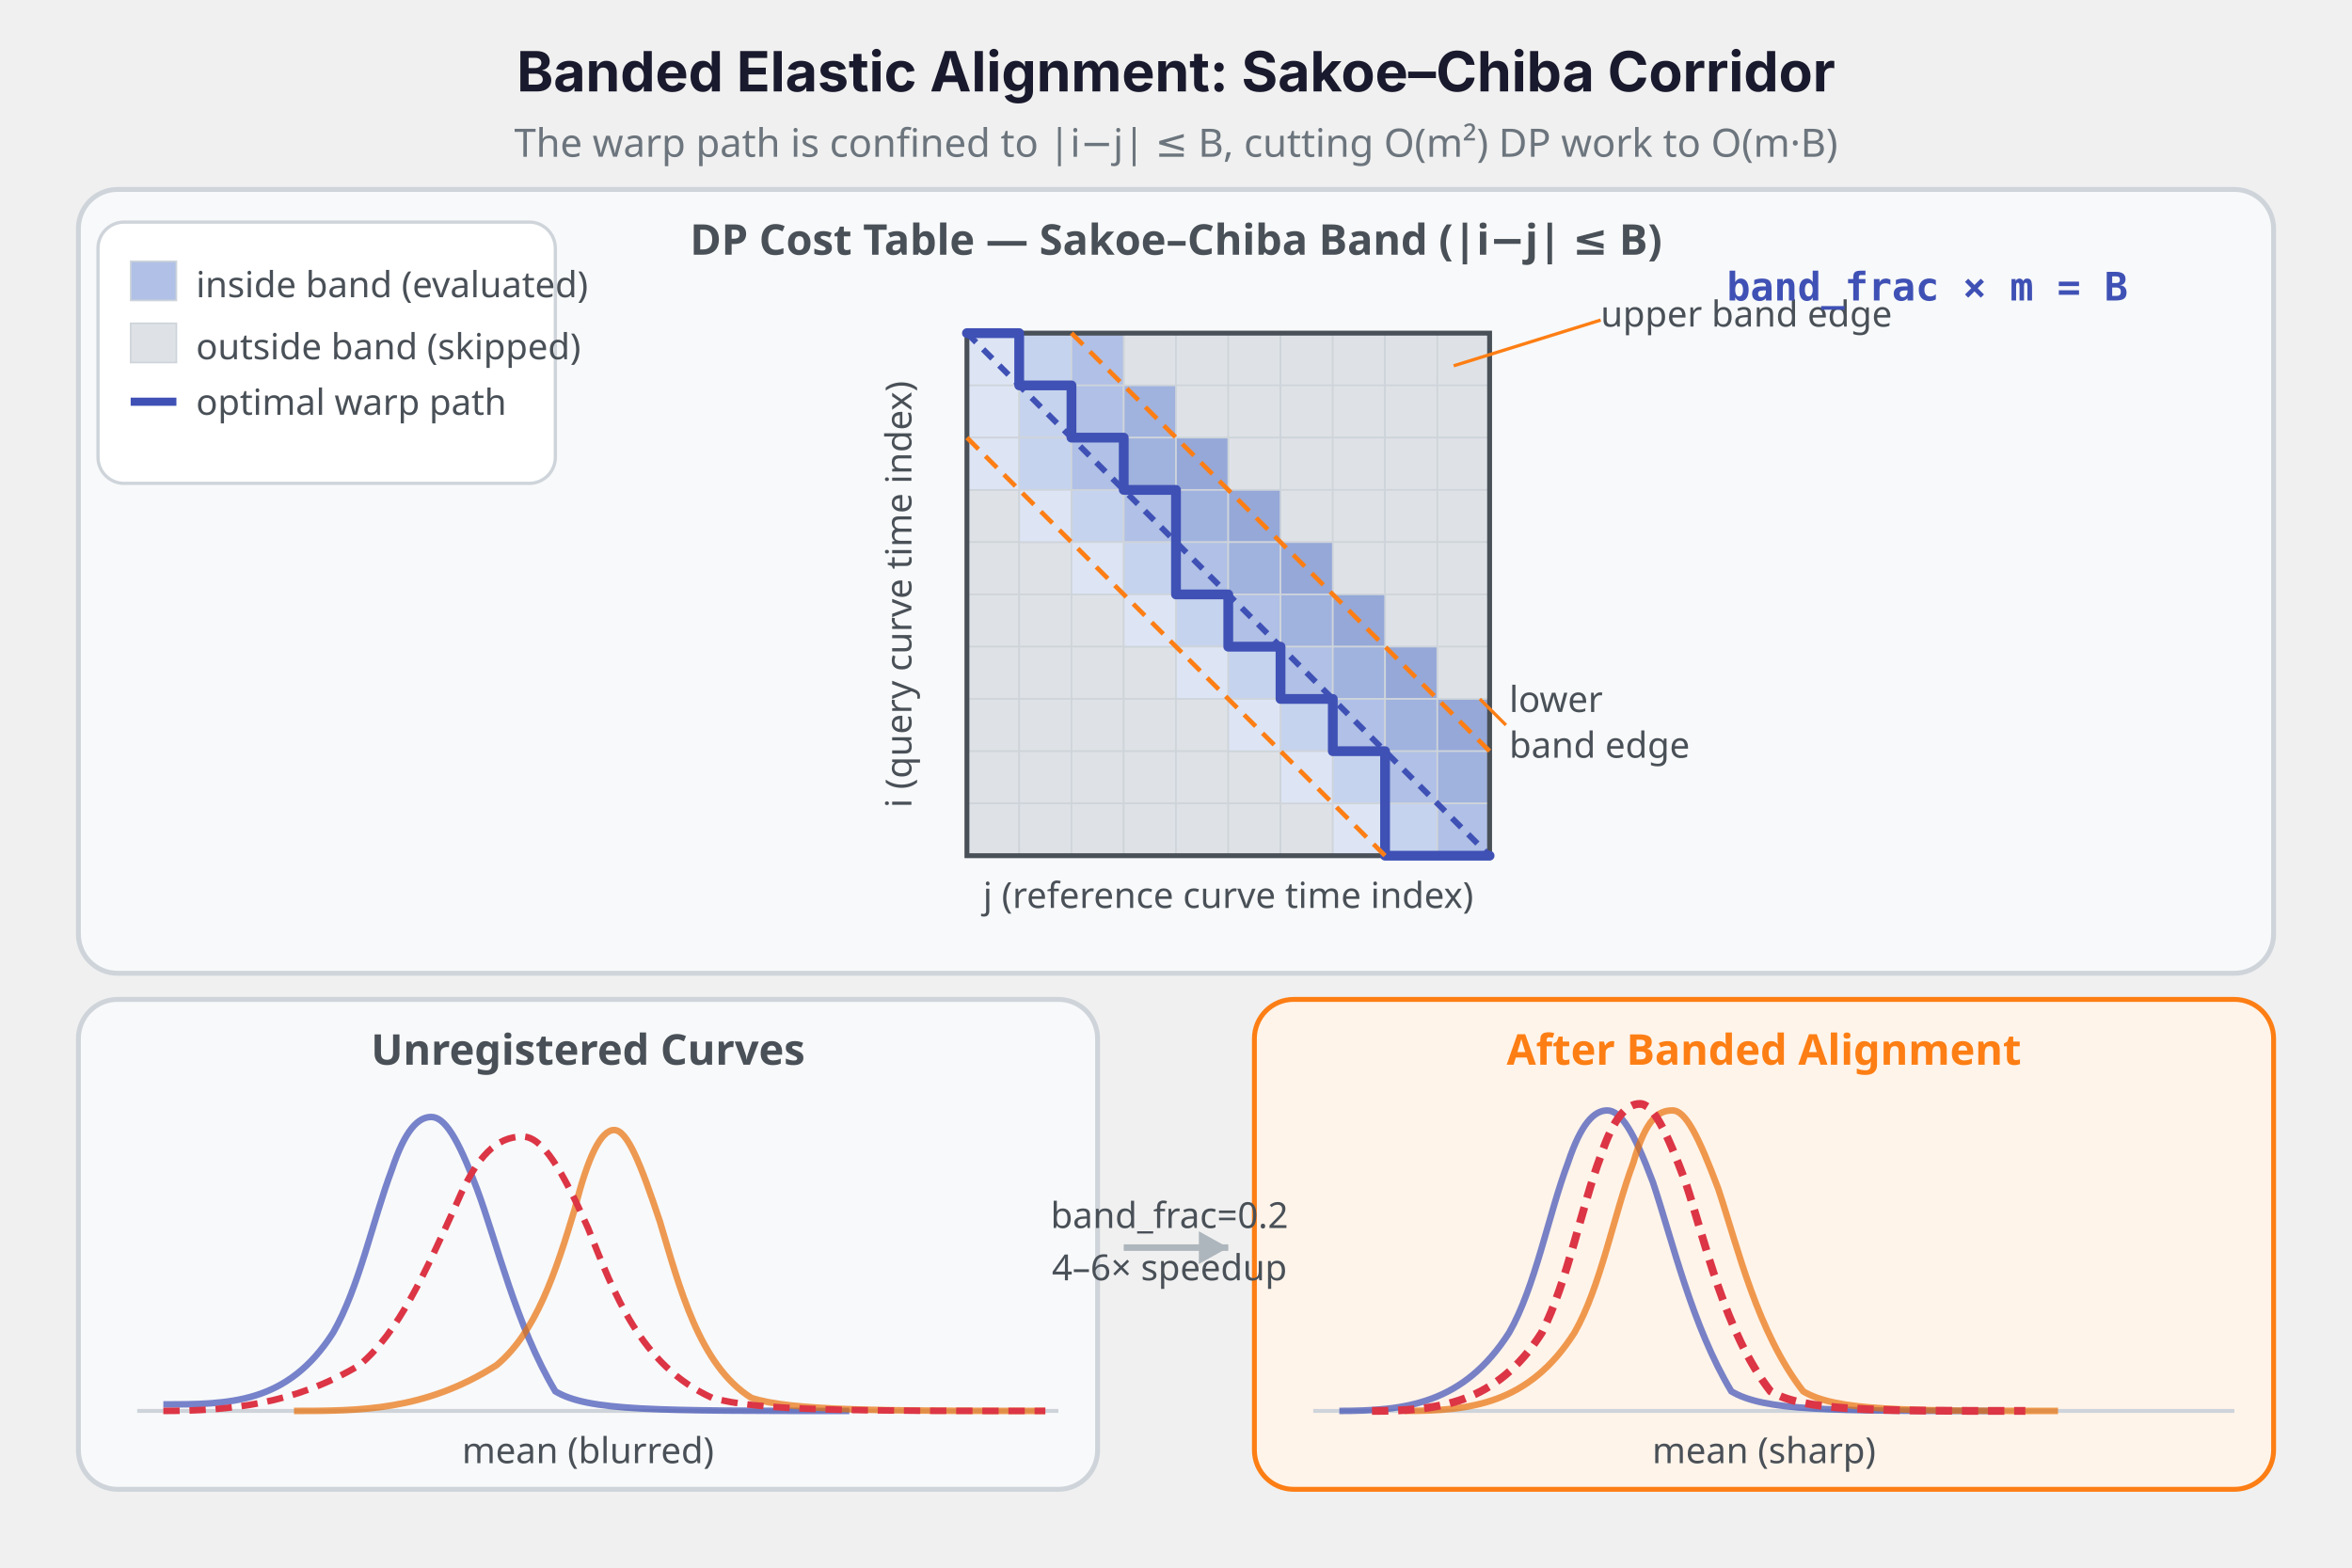
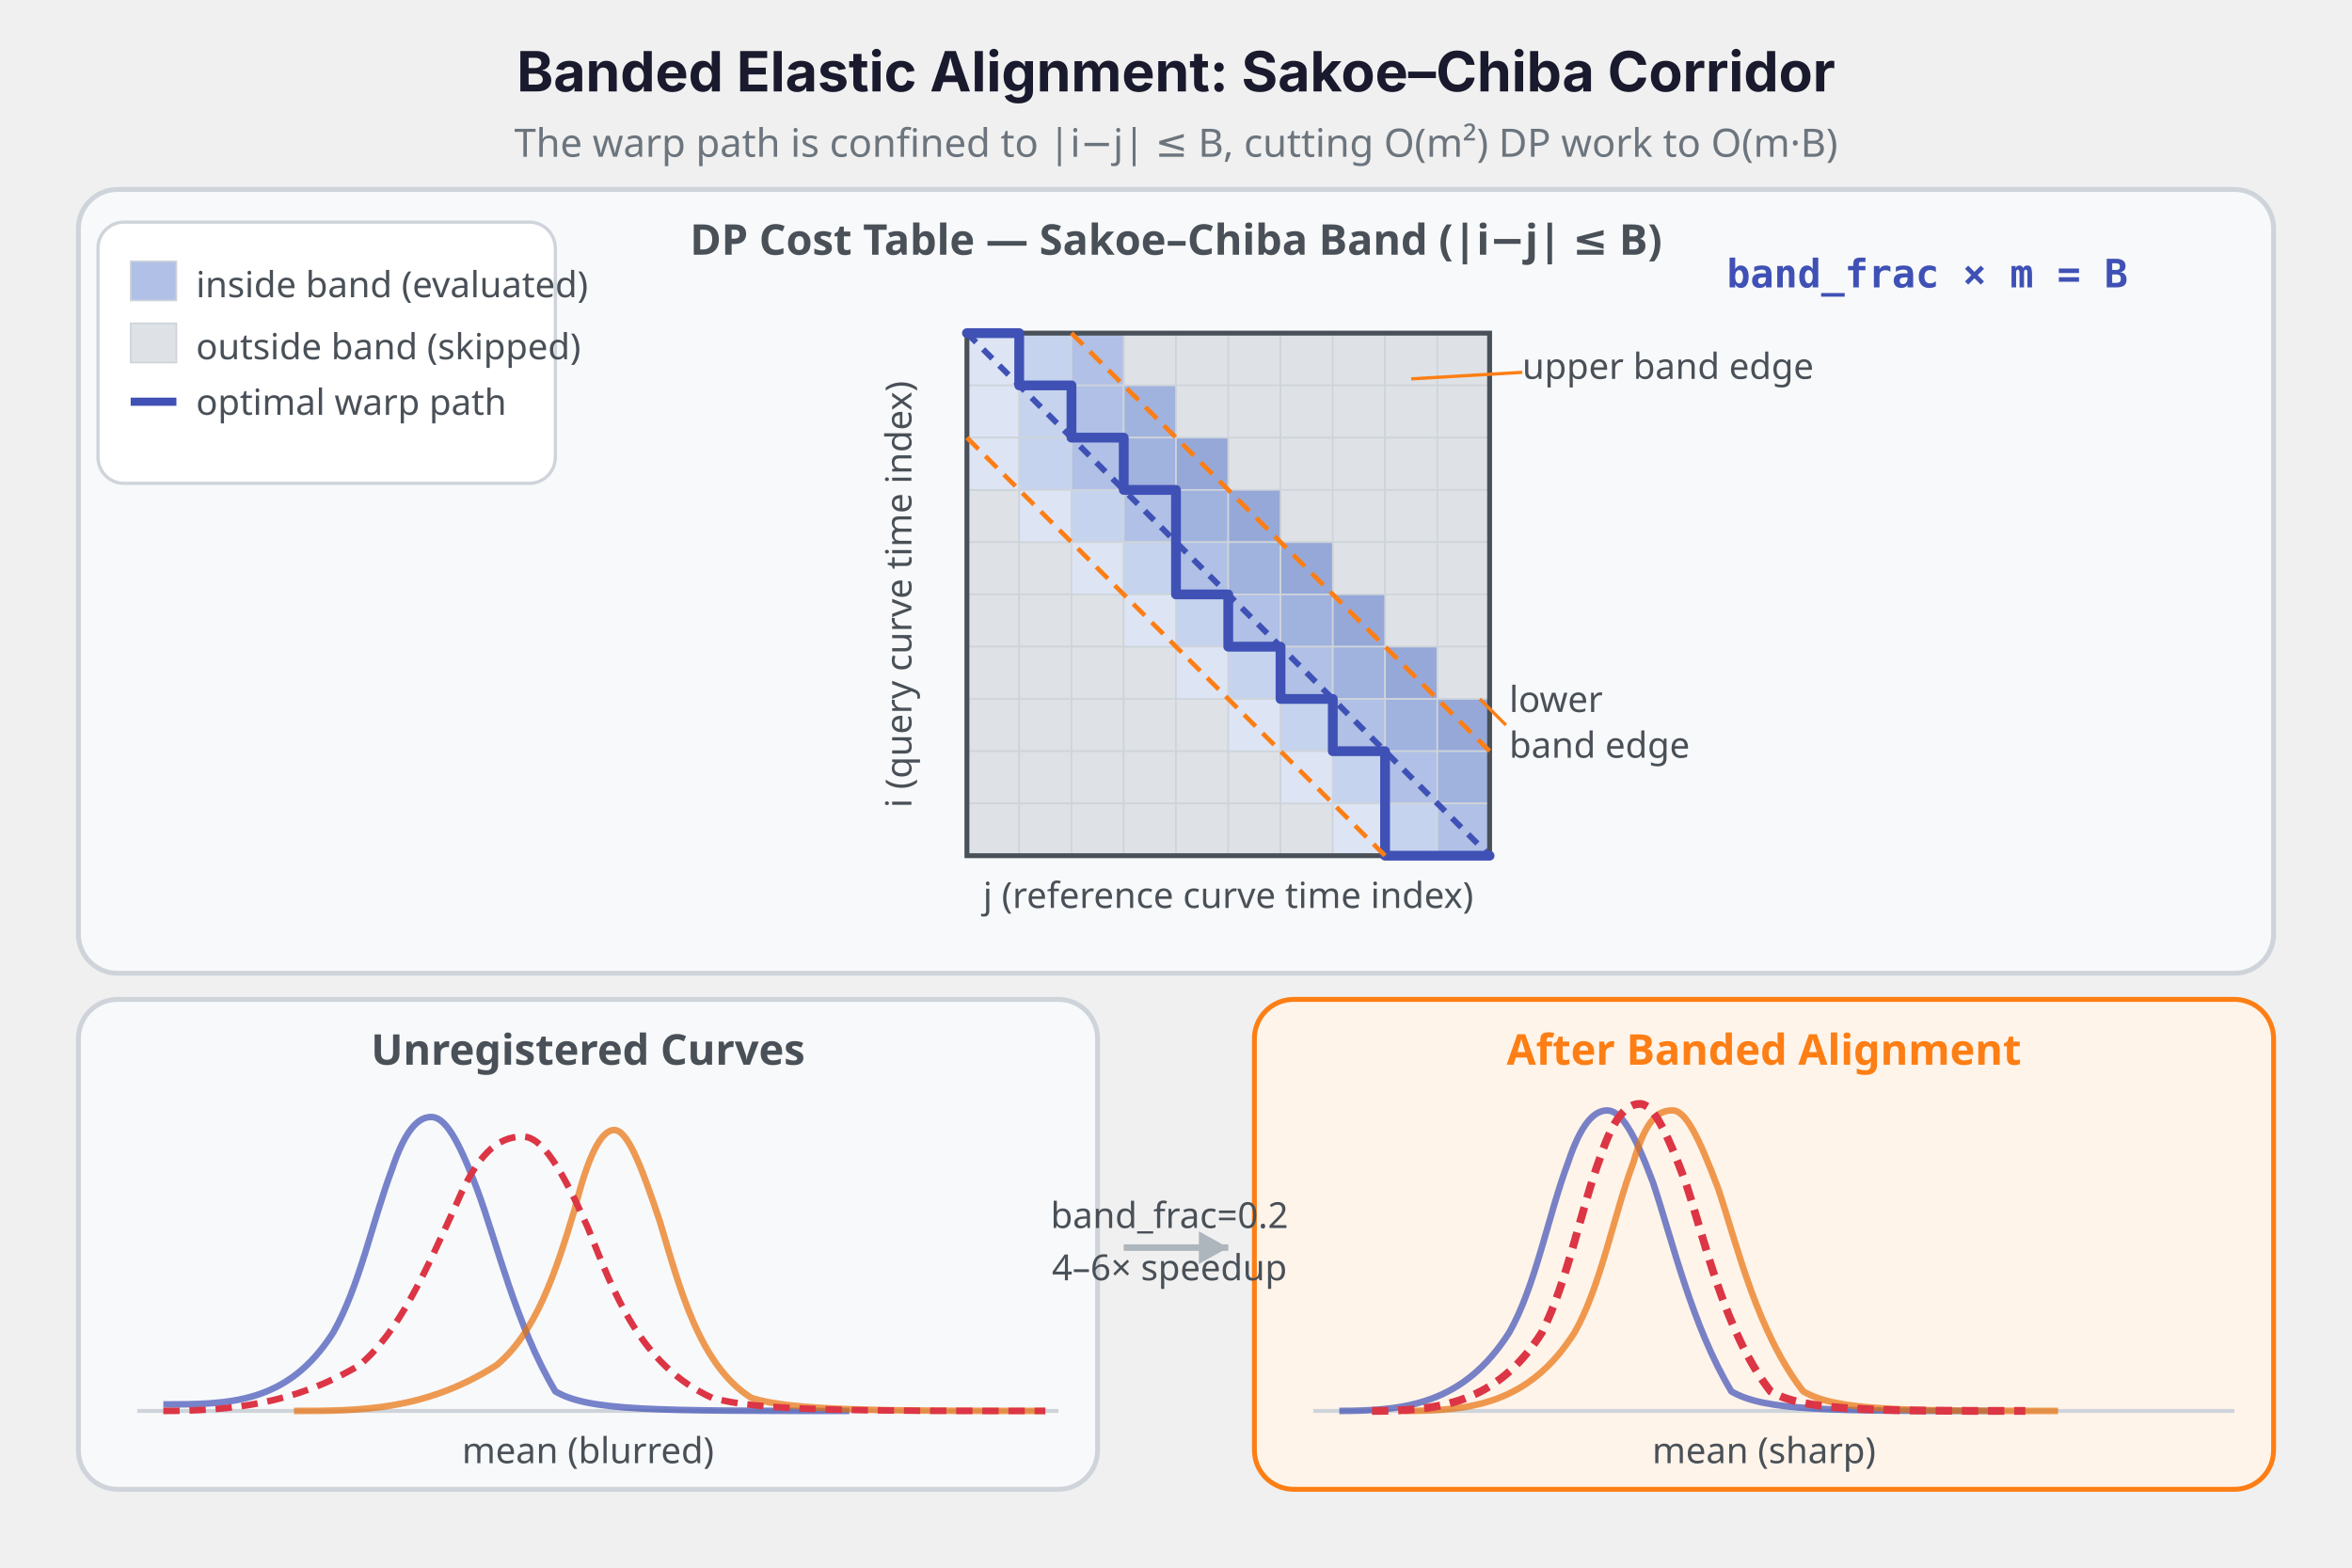
- <svg xmlns="http://www.w3.org/2000/svg" viewBox="0 0 720 480" fill="none" role="img" aria-label="Banded elastic alignment: Sakoe-Chiba diagonal corridor constrains the dynamic programming warp path">
+ <svg xmlns="http://www.w3.org/2000/svg" viewBox="0 0 720 480" fill="none" role="img" aria-label="Banded Elastic Alignment: Sakoe–Chiba Corridor" aria-labelledby="banded-alignment-title banded-alignment-desc">
  <style>
    .ttl{font:700 17px system-ui,-apple-system,sans-serif;fill:#1a1a2e}
    .sub{font:400 12px system-ui,sans-serif;fill:#6c757d}
    .lab{font:700 13px system-ui,sans-serif}
    .sm{font:400 11px system-ui,sans-serif;fill:#495057}
    .mono{font:600 12px ui-monospace,monospace}
  </style>
  <text class="ttl" x="360" y="28" text-anchor="middle">Banded Elastic Alignment: Sakoe–Chiba Corridor</text>
  <text class="sub" x="360" y="48" text-anchor="middle">The warp path is confined to |i−j| ≤ B, cutting O(m²) DP work to O(m·B)</text>
  <rect x="24" y="58" width="672" height="240" rx="12" fill="#f8f9fa" stroke="#ced4da" stroke-width="1.5" />
  <text class="lab" x="360" y="78" text-anchor="middle" fill="#495057">DP Cost Table — Sakoe–Chiba Band (|i−j| ≤ B)</text>
  <rect x="344" y="102" width="16" height="16" fill="#dee2e6" stroke="#ced4da" stroke-width="0.5" />
  <rect x="360" y="102" width="16" height="16" fill="#dee2e6" stroke="#ced4da" stroke-width="0.5" />
  <rect x="376" y="102" width="16" height="16" fill="#dee2e6" stroke="#ced4da" stroke-width="0.5" />
  <rect x="392" y="102" width="16" height="16" fill="#dee2e6" stroke="#ced4da" stroke-width="0.5" />
  <rect x="408" y="102" width="16" height="16" fill="#dee2e6" stroke="#ced4da" stroke-width="0.5" />
  <rect x="424" y="102" width="16" height="16" fill="#dee2e6" stroke="#ced4da" stroke-width="0.5" />
  <rect x="440" y="102" width="16" height="16" fill="#dee2e6" stroke="#ced4da" stroke-width="0.5" />
  <rect x="360" y="118" width="16" height="16" fill="#dee2e6" stroke="#ced4da" stroke-width="0.5" />
  <rect x="376" y="118" width="16" height="16" fill="#dee2e6" stroke="#ced4da" stroke-width="0.5" />
  <rect x="392" y="118" width="16" height="16" fill="#dee2e6" stroke="#ced4da" stroke-width="0.5" />
  <rect x="408" y="118" width="16" height="16" fill="#dee2e6" stroke="#ced4da" stroke-width="0.5" />
  <rect x="424" y="118" width="16" height="16" fill="#dee2e6" stroke="#ced4da" stroke-width="0.5" />
  <rect x="440" y="118" width="16" height="16" fill="#dee2e6" stroke="#ced4da" stroke-width="0.5" />
  <rect x="376" y="134" width="16" height="16" fill="#dee2e6" stroke="#ced4da" stroke-width="0.5" />
  <rect x="392" y="134" width="16" height="16" fill="#dee2e6" stroke="#ced4da" stroke-width="0.5" />
  <rect x="408" y="134" width="16" height="16" fill="#dee2e6" stroke="#ced4da" stroke-width="0.5" />
  <rect x="424" y="134" width="16" height="16" fill="#dee2e6" stroke="#ced4da" stroke-width="0.5" />
  <rect x="440" y="134" width="16" height="16" fill="#dee2e6" stroke="#ced4da" stroke-width="0.5" />
  <rect x="296" y="150" width="16" height="16" fill="#dee2e6" stroke="#ced4da" stroke-width="0.5" />
  <rect x="392" y="150" width="16" height="16" fill="#dee2e6" stroke="#ced4da" stroke-width="0.5" />
  <rect x="408" y="150" width="16" height="16" fill="#dee2e6" stroke="#ced4da" stroke-width="0.5" />
  <rect x="424" y="150" width="16" height="16" fill="#dee2e6" stroke="#ced4da" stroke-width="0.5" />
  <rect x="440" y="150" width="16" height="16" fill="#dee2e6" stroke="#ced4da" stroke-width="0.5" />
  <rect x="296" y="166" width="16" height="16" fill="#dee2e6" stroke="#ced4da" stroke-width="0.5" />
  <rect x="312" y="166" width="16" height="16" fill="#dee2e6" stroke="#ced4da" stroke-width="0.5" />
  <rect x="408" y="166" width="16" height="16" fill="#dee2e6" stroke="#ced4da" stroke-width="0.5" />
  <rect x="424" y="166" width="16" height="16" fill="#dee2e6" stroke="#ced4da" stroke-width="0.5" />
  <rect x="440" y="166" width="16" height="16" fill="#dee2e6" stroke="#ced4da" stroke-width="0.5" />
  <rect x="296" y="182" width="16" height="16" fill="#dee2e6" stroke="#ced4da" stroke-width="0.5" />
  <rect x="312" y="182" width="16" height="16" fill="#dee2e6" stroke="#ced4da" stroke-width="0.5" />
  <rect x="328" y="182" width="16" height="16" fill="#dee2e6" stroke="#ced4da" stroke-width="0.5" />
  <rect x="424" y="182" width="16" height="16" fill="#dee2e6" stroke="#ced4da" stroke-width="0.5" />
  <rect x="440" y="182" width="16" height="16" fill="#dee2e6" stroke="#ced4da" stroke-width="0.5" />
  <rect x="296" y="198" width="16" height="16" fill="#dee2e6" stroke="#ced4da" stroke-width="0.5" />
  <rect x="312" y="198" width="16" height="16" fill="#dee2e6" stroke="#ced4da" stroke-width="0.5" />
  <rect x="328" y="198" width="16" height="16" fill="#dee2e6" stroke="#ced4da" stroke-width="0.5" />
  <rect x="344" y="198" width="16" height="16" fill="#dee2e6" stroke="#ced4da" stroke-width="0.5" />
  <rect x="440" y="198" width="16" height="16" fill="#dee2e6" stroke="#ced4da" stroke-width="0.5" />
  <rect x="296" y="214" width="16" height="16" fill="#dee2e6" stroke="#ced4da" stroke-width="0.5" />
  <rect x="312" y="214" width="16" height="16" fill="#dee2e6" stroke="#ced4da" stroke-width="0.5" />
  <rect x="328" y="214" width="16" height="16" fill="#dee2e6" stroke="#ced4da" stroke-width="0.5" />
  <rect x="344" y="214" width="16" height="16" fill="#dee2e6" stroke="#ced4da" stroke-width="0.5" />
  <rect x="360" y="214" width="16" height="16" fill="#dee2e6" stroke="#ced4da" stroke-width="0.5" />
  <rect x="296" y="230" width="16" height="16" fill="#dee2e6" stroke="#ced4da" stroke-width="0.5" />
  <rect x="312" y="230" width="16" height="16" fill="#dee2e6" stroke="#ced4da" stroke-width="0.5" />
  <rect x="328" y="230" width="16" height="16" fill="#dee2e6" stroke="#ced4da" stroke-width="0.5" />
  <rect x="344" y="230" width="16" height="16" fill="#dee2e6" stroke="#ced4da" stroke-width="0.5" />
  <rect x="360" y="230" width="16" height="16" fill="#dee2e6" stroke="#ced4da" stroke-width="0.5" />
  <rect x="376" y="230" width="16" height="16" fill="#dee2e6" stroke="#ced4da" stroke-width="0.5" />
  <rect x="296" y="246" width="16" height="16" fill="#dee2e6" stroke="#ced4da" stroke-width="0.5" />
  <rect x="312" y="246" width="16" height="16" fill="#dee2e6" stroke="#ced4da" stroke-width="0.5" />
  <rect x="328" y="246" width="16" height="16" fill="#dee2e6" stroke="#ced4da" stroke-width="0.5" />
  <rect x="344" y="246" width="16" height="16" fill="#dee2e6" stroke="#ced4da" stroke-width="0.5" />
  <rect x="360" y="246" width="16" height="16" fill="#dee2e6" stroke="#ced4da" stroke-width="0.5" />
  <rect x="376" y="246" width="16" height="16" fill="#dee2e6" stroke="#ced4da" stroke-width="0.5" />
  <rect x="392" y="246" width="16" height="16" fill="#dee2e6" stroke="#ced4da" stroke-width="0.5" />
  <rect x="296" y="102" width="16" height="16" fill="#dde5f5" stroke="#ced4da" stroke-width="0.5" />
  <rect x="312" y="102" width="16" height="16" fill="#c5d3ee" stroke="#ced4da" stroke-width="0.5" />
  <rect x="328" y="102" width="16" height="16" fill="#b0c0e6" stroke="#ced4da" stroke-width="0.5" />
  <rect x="296" y="118" width="16" height="16" fill="#dde5f5" stroke="#ced4da" stroke-width="0.5" />
  <rect x="312" y="118" width="16" height="16" fill="#c5d3ee" stroke="#ced4da" stroke-width="0.5" />
  <rect x="328" y="118" width="16" height="16" fill="#b0c0e6" stroke="#ced4da" stroke-width="0.5" />
  <rect x="344" y="118" width="16" height="16" fill="#a0b2de" stroke="#ced4da" stroke-width="0.5" />
  <rect x="296" y="134" width="16" height="16" fill="#dde5f5" stroke="#ced4da" stroke-width="0.5" />
  <rect x="312" y="134" width="16" height="16" fill="#c5d3ee" stroke="#ced4da" stroke-width="0.5" />
  <rect x="328" y="134" width="16" height="16" fill="#b0c0e6" stroke="#ced4da" stroke-width="0.5" />
  <rect x="344" y="134" width="16" height="16" fill="#a0b2de" stroke="#ced4da" stroke-width="0.5" />
  <rect x="360" y="134" width="16" height="16" fill="#95a8d8" stroke="#ced4da" stroke-width="0.5" />
  <rect x="312" y="150" width="16" height="16" fill="#dde5f5" stroke="#ced4da" stroke-width="0.5" />
  <rect x="328" y="150" width="16" height="16" fill="#c5d3ee" stroke="#ced4da" stroke-width="0.5" />
  <rect x="344" y="150" width="16" height="16" fill="#b0c0e6" stroke="#ced4da" stroke-width="0.5" />
  <rect x="360" y="150" width="16" height="16" fill="#a0b2de" stroke="#ced4da" stroke-width="0.5" />
  <rect x="376" y="150" width="16" height="16" fill="#95a8d8" stroke="#ced4da" stroke-width="0.5" />
  <rect x="328" y="166" width="16" height="16" fill="#dde5f5" stroke="#ced4da" stroke-width="0.5" />
  <rect x="344" y="166" width="16" height="16" fill="#c5d3ee" stroke="#ced4da" stroke-width="0.5" />
  <rect x="360" y="166" width="16" height="16" fill="#b0c0e6" stroke="#ced4da" stroke-width="0.5" />
  <rect x="376" y="166" width="16" height="16" fill="#a0b2de" stroke="#ced4da" stroke-width="0.5" />
  <rect x="392" y="166" width="16" height="16" fill="#95a8d8" stroke="#ced4da" stroke-width="0.5" />
  <rect x="344" y="182" width="16" height="16" fill="#dde5f5" stroke="#ced4da" stroke-width="0.5" />
  <rect x="360" y="182" width="16" height="16" fill="#c5d3ee" stroke="#ced4da" stroke-width="0.5" />
  <rect x="376" y="182" width="16" height="16" fill="#b0c0e6" stroke="#ced4da" stroke-width="0.5" />
  <rect x="392" y="182" width="16" height="16" fill="#a0b2de" stroke="#ced4da" stroke-width="0.5" />
  <rect x="408" y="182" width="16" height="16" fill="#95a8d8" stroke="#ced4da" stroke-width="0.5" />
  <rect x="360" y="198" width="16" height="16" fill="#dde5f5" stroke="#ced4da" stroke-width="0.5" />
  <rect x="376" y="198" width="16" height="16" fill="#c5d3ee" stroke="#ced4da" stroke-width="0.5" />
  <rect x="392" y="198" width="16" height="16" fill="#b0c0e6" stroke="#ced4da" stroke-width="0.5" />
  <rect x="408" y="198" width="16" height="16" fill="#a0b2de" stroke="#ced4da" stroke-width="0.5" />
  <rect x="424" y="198" width="16" height="16" fill="#95a8d8" stroke="#ced4da" stroke-width="0.5" />
  <rect x="376" y="214" width="16" height="16" fill="#dde5f5" stroke="#ced4da" stroke-width="0.5" />
  <rect x="392" y="214" width="16" height="16" fill="#c5d3ee" stroke="#ced4da" stroke-width="0.5" />
  <rect x="408" y="214" width="16" height="16" fill="#b0c0e6" stroke="#ced4da" stroke-width="0.5" />
  <rect x="424" y="214" width="16" height="16" fill="#a0b2de" stroke="#ced4da" stroke-width="0.5" />
  <rect x="440" y="214" width="16" height="16" fill="#95a8d8" stroke="#ced4da" stroke-width="0.5" />
  <rect x="392" y="230" width="16" height="16" fill="#dde5f5" stroke="#ced4da" stroke-width="0.5" />
  <rect x="408" y="230" width="16" height="16" fill="#c5d3ee" stroke="#ced4da" stroke-width="0.5" />
  <rect x="424" y="230" width="16" height="16" fill="#b0c0e6" stroke="#ced4da" stroke-width="0.5" />
  <rect x="440" y="230" width="16" height="16" fill="#a0b2de" stroke="#ced4da" stroke-width="0.5" />
  <rect x="408" y="246" width="16" height="16" fill="#dde5f5" stroke="#ced4da" stroke-width="0.5" />
  <rect x="424" y="246" width="16" height="16" fill="#c5d3ee" stroke="#ced4da" stroke-width="0.5" />
  <rect x="440" y="246" width="16" height="16" fill="#b0c0e6" stroke="#ced4da" stroke-width="0.5" />
  <rect x="296" y="102" width="160" height="160" fill="none" stroke="#495057" stroke-width="1.5" />
  <line x1="296" y1="102" x2="456" y2="262" stroke="#3f51b5" stroke-width="1.8" stroke-dasharray="4 3" />
  <path d="M296 102 h16 v16 h16 v16 h16 v16 h16 v32 h16 v16 h16 v16 h16 v16 h16 v32 h16 h16" stroke="#3f51b5" stroke-width="3" stroke-linecap="round" stroke-linejoin="round" fill="none" />
  <path d="M296 134 L424 262" stroke="#fd7e14" stroke-width="1.4" stroke-dasharray="5 3" />
  <path d="M328 102 L456 230" stroke="#fd7e14" stroke-width="1.4" stroke-dasharray="5 3" />
  <text class="sm" x="376" y="278" text-anchor="middle">j (reference curve time index)</text>
  <text class="sm" x="279" y="182" text-anchor="middle" transform="rotate(-90,279,182)">i (query curve time index)</text>
-   <text class="sm" x="490" y="100" text-anchor="start" fill="#fd7e14">upper band edge</text>
-   <path d="M490 98 L445 112" stroke="#fd7e14" stroke-width="1" />
+   <text class="sm" x="466" y="116" text-anchor="start" fill="#fd7e14">upper band edge</text>
+   <path d="M466 114 L432 116" stroke="#fd7e14" stroke-width="1" />
  <text class="sm" x="462" y="218" fill="#fd7e14">lower</text>
  <text class="sm" x="462" y="232" fill="#fd7e14">band edge</text>
  <path d="M461 222 l-8 -8" stroke="#fd7e14" stroke-width="1" />
-   <text class="mono" x="590" y="92" text-anchor="middle" fill="#3f51b5">band_frac × m = B</text>
+   <text class="mono" x="590" y="88" text-anchor="middle" fill="#3f51b5">band_frac × m = B</text>
  <rect x="30" y="68" width="140" height="80" rx="8" fill="#fff" stroke="#ced4da" stroke-width="1" />
  <rect x="40" y="80" width="14" height="12" fill="#b0c0e6" stroke="#ced4da" stroke-width="0.5" />
  <text class="sm" x="60" y="91">inside band (evaluated)</text>
  <rect x="40" y="99" width="14" height="12" fill="#dee2e6" stroke="#ced4da" stroke-width="0.5" />
  <text class="sm" x="60" y="110">outside band (skipped)</text>
  <line x1="40" y1="123" x2="54" y2="123" stroke="#3f51b5" stroke-width="2.5" />
  <text class="sm" x="60" y="127">optimal warp path</text>
  <rect x="24" y="306" width="312" height="150" rx="12" fill="#f8f9fa" stroke="#ced4da" stroke-width="1.5" />
  <text class="lab" x="180" y="326" text-anchor="middle" fill="#495057">Unregistered Curves</text>
  <line x1="42" y1="432" x2="324" y2="432" stroke="#ced4da" stroke-width="1.2" />
  <path d="M50 430 C70 430 88 430 102 408 C110 394 114 374 120 358 C124 346 128 342 132 342 C136 342 140 348 146 364 C152 380 158 406 170 426 C180 432 200 432 260 432" stroke="#3f51b5" stroke-width="2" stroke-opacity="0.7" />
  <path d="M90 432 C110 432 130 432 152 418 C164 408 170 390 176 370 C180 354 184 346 188 346 C192 346 196 356 202 374 C208 394 214 418 230 428 C242 432 270 432 320 432" stroke="#e8710a" stroke-width="2" stroke-opacity="0.7" />
  <path d="M50 432 C70 432 90 430 110 418 C122 408 130 390 140 368 C146 354 152 348 160 348 C166 348 172 358 180 376 C188 396 196 418 218 428 C232 432 260 432 320 432" stroke="#dc3545" stroke-width="2" stroke-dasharray="5 3" />
  <text class="sm" x="180" y="448" text-anchor="middle" fill="#dc3545">mean (blurred)</text>
  <rect x="384" y="306" width="312" height="150" rx="12" fill="#fff4ea" stroke="#fd7e14" stroke-width="1.5" />
  <text class="lab" x="540" y="326" text-anchor="middle" fill="#fd7e14">After Banded Alignment</text>
  <line x1="402" y1="432" x2="684" y2="432" stroke="#ced4da" stroke-width="1.2" />
  <path d="M410 432 C430 432 448 430 462 408 C470 394 474 372 480 356 C484 344 488 340 492 340 C496 340 500 346 506 362 C512 380 518 406 530 426 C540 432 560 432 610 432" stroke="#3f51b5" stroke-width="2" stroke-opacity="0.7" />
  <path d="M430 432 C450 432 468 430 482 408 C490 394 494 372 500 356 C504 342 508 340 512 340 C516 340 520 348 526 364 C532 382 538 408 552 426 C562 432 582 432 630 432" stroke="#e8710a" stroke-width="2" stroke-opacity="0.7" />
  <path d="M420 432 C440 432 458 430 472 408 C480 392 484 370 490 354 C494 342 498 338 502 338 C506 338 510 346 516 362 C522 380 528 408 542 426 C552 432 572 432 620 432" stroke="#dc3545" stroke-width="2.4" stroke-dasharray="5 3" />
  <text class="sm" x="540" y="448" text-anchor="middle" fill="#dc3545">mean (sharp)</text>
  <path d="M344 382 h32" stroke="#adb5bd" stroke-width="2" />
  <path d="M376 382 l-9 -5 v10 z" fill="#adb5bd" />
  <text class="sm" x="358" y="376" text-anchor="middle" fill="#fd7e14">band_frac=0.2</text>
  <text class="sm" x="358" y="392" text-anchor="middle" fill="#fd7e14">4–6× speedup</text>
</svg>
